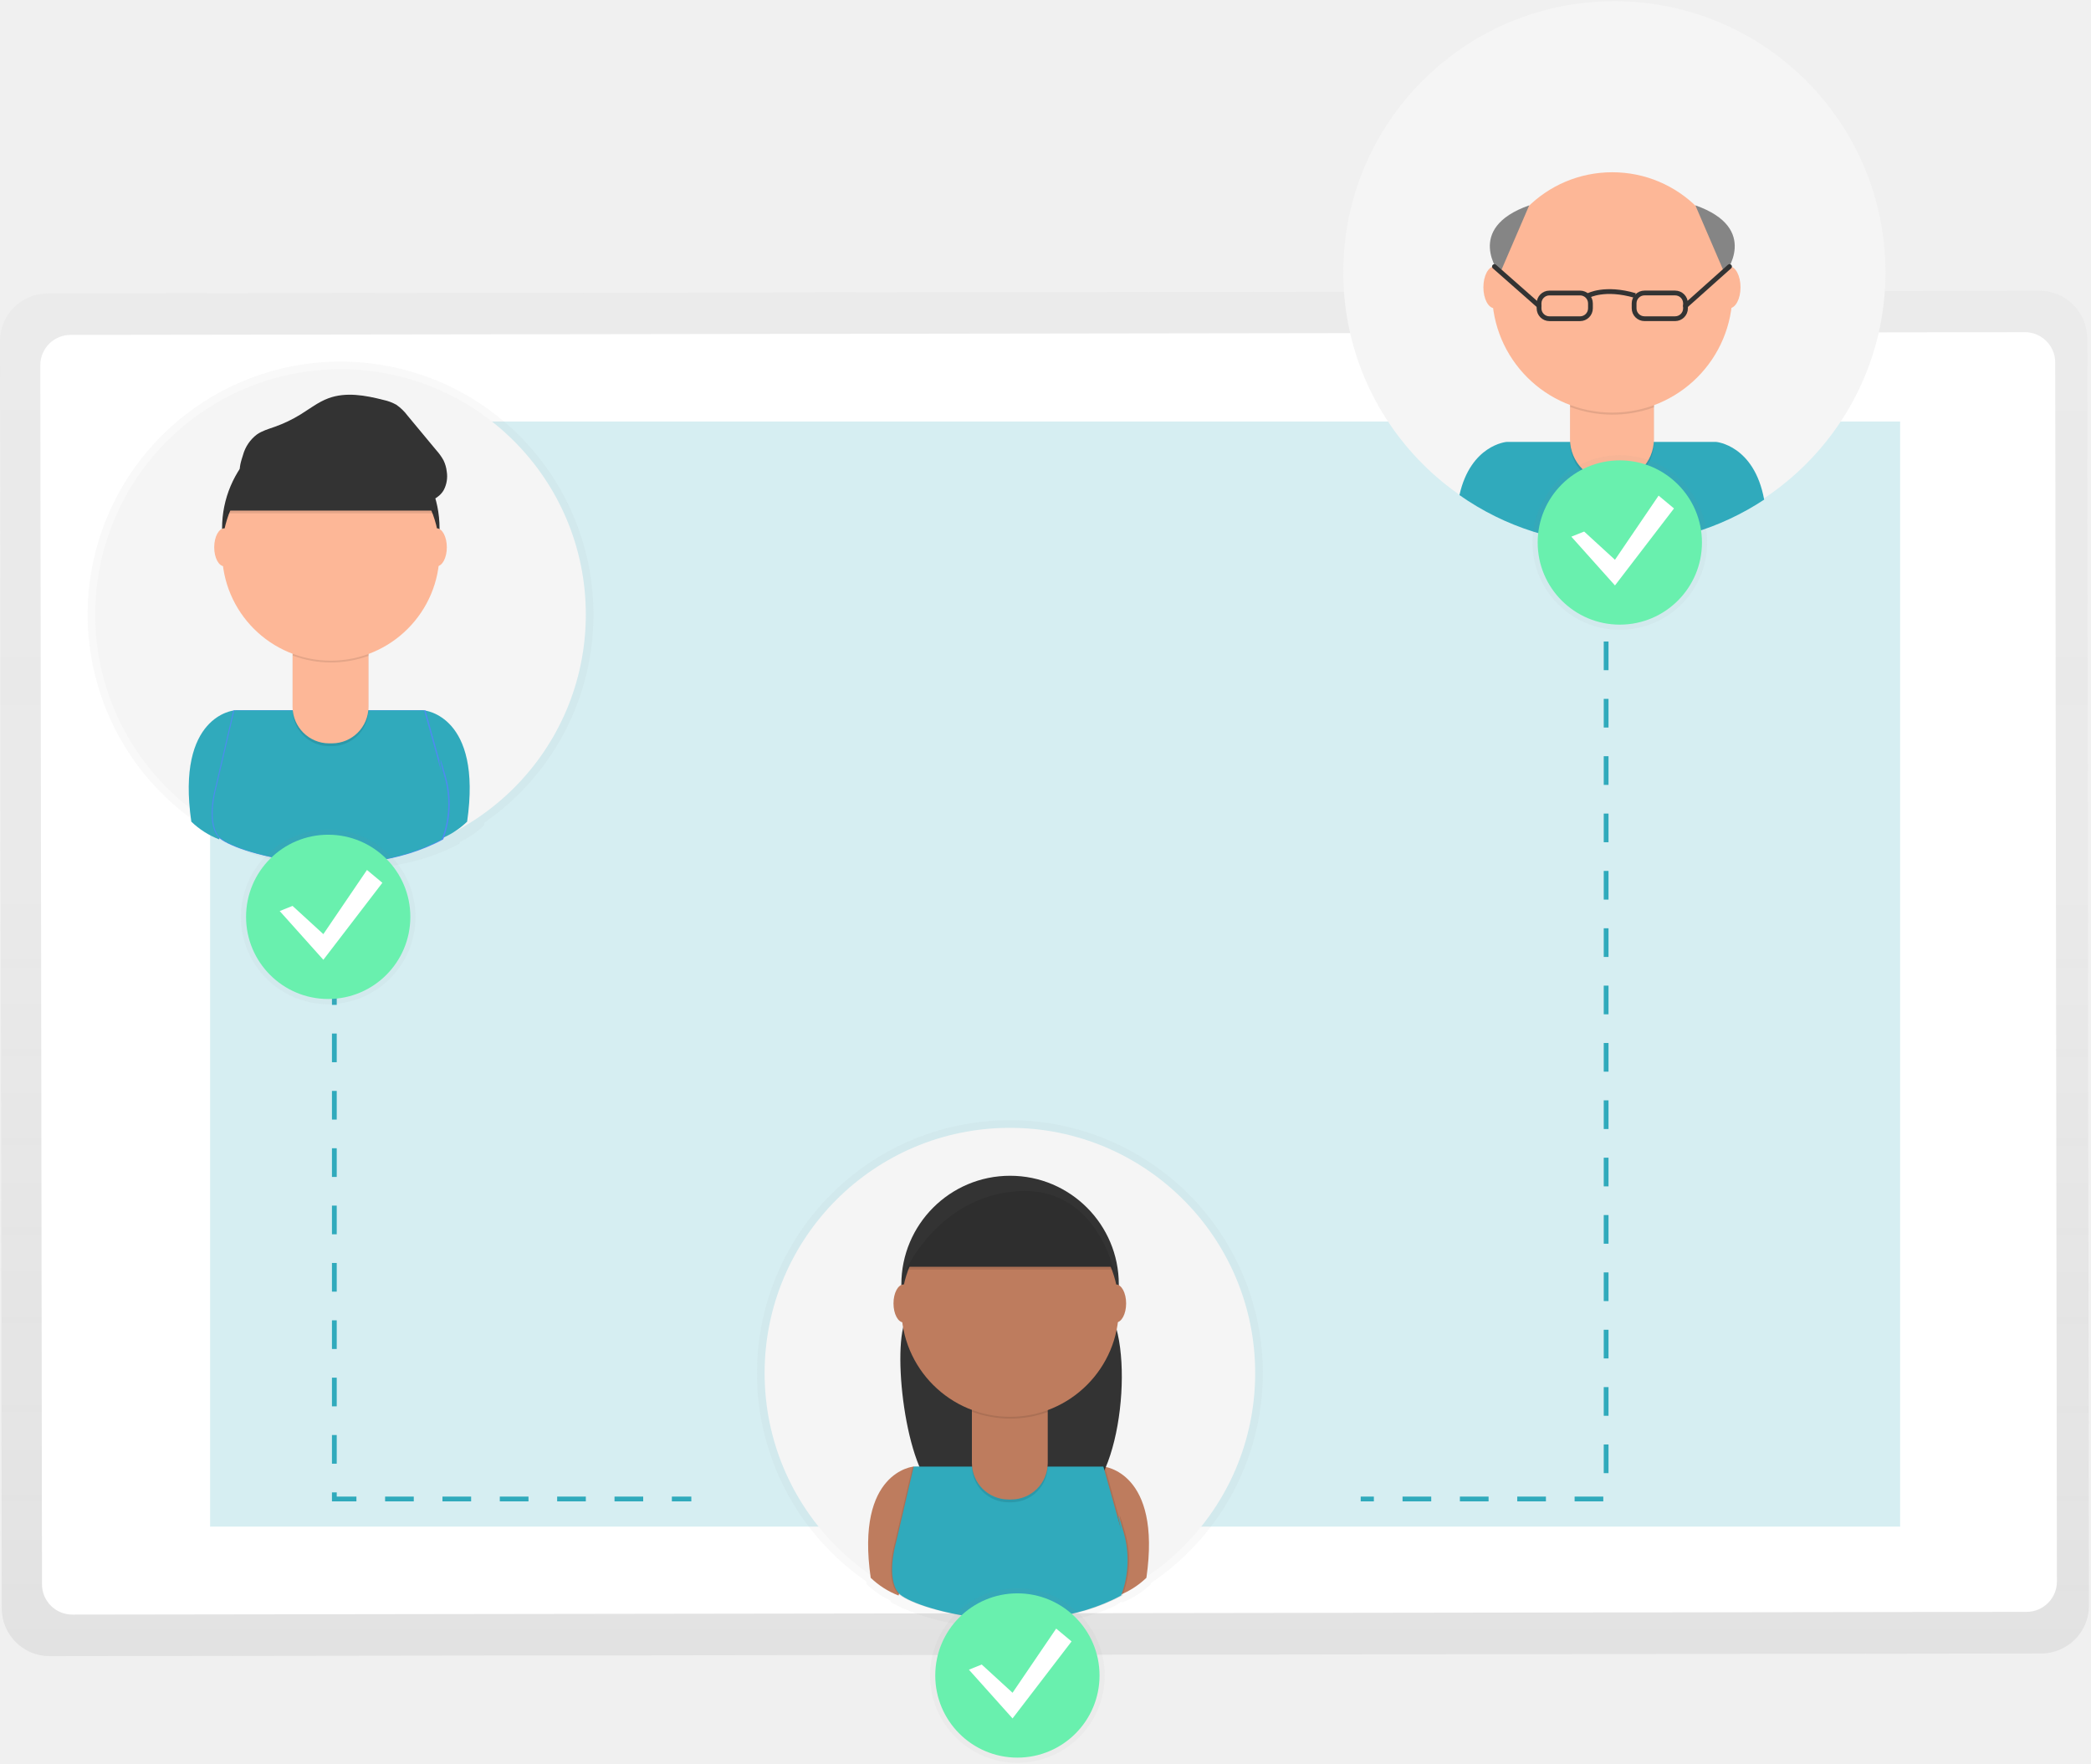
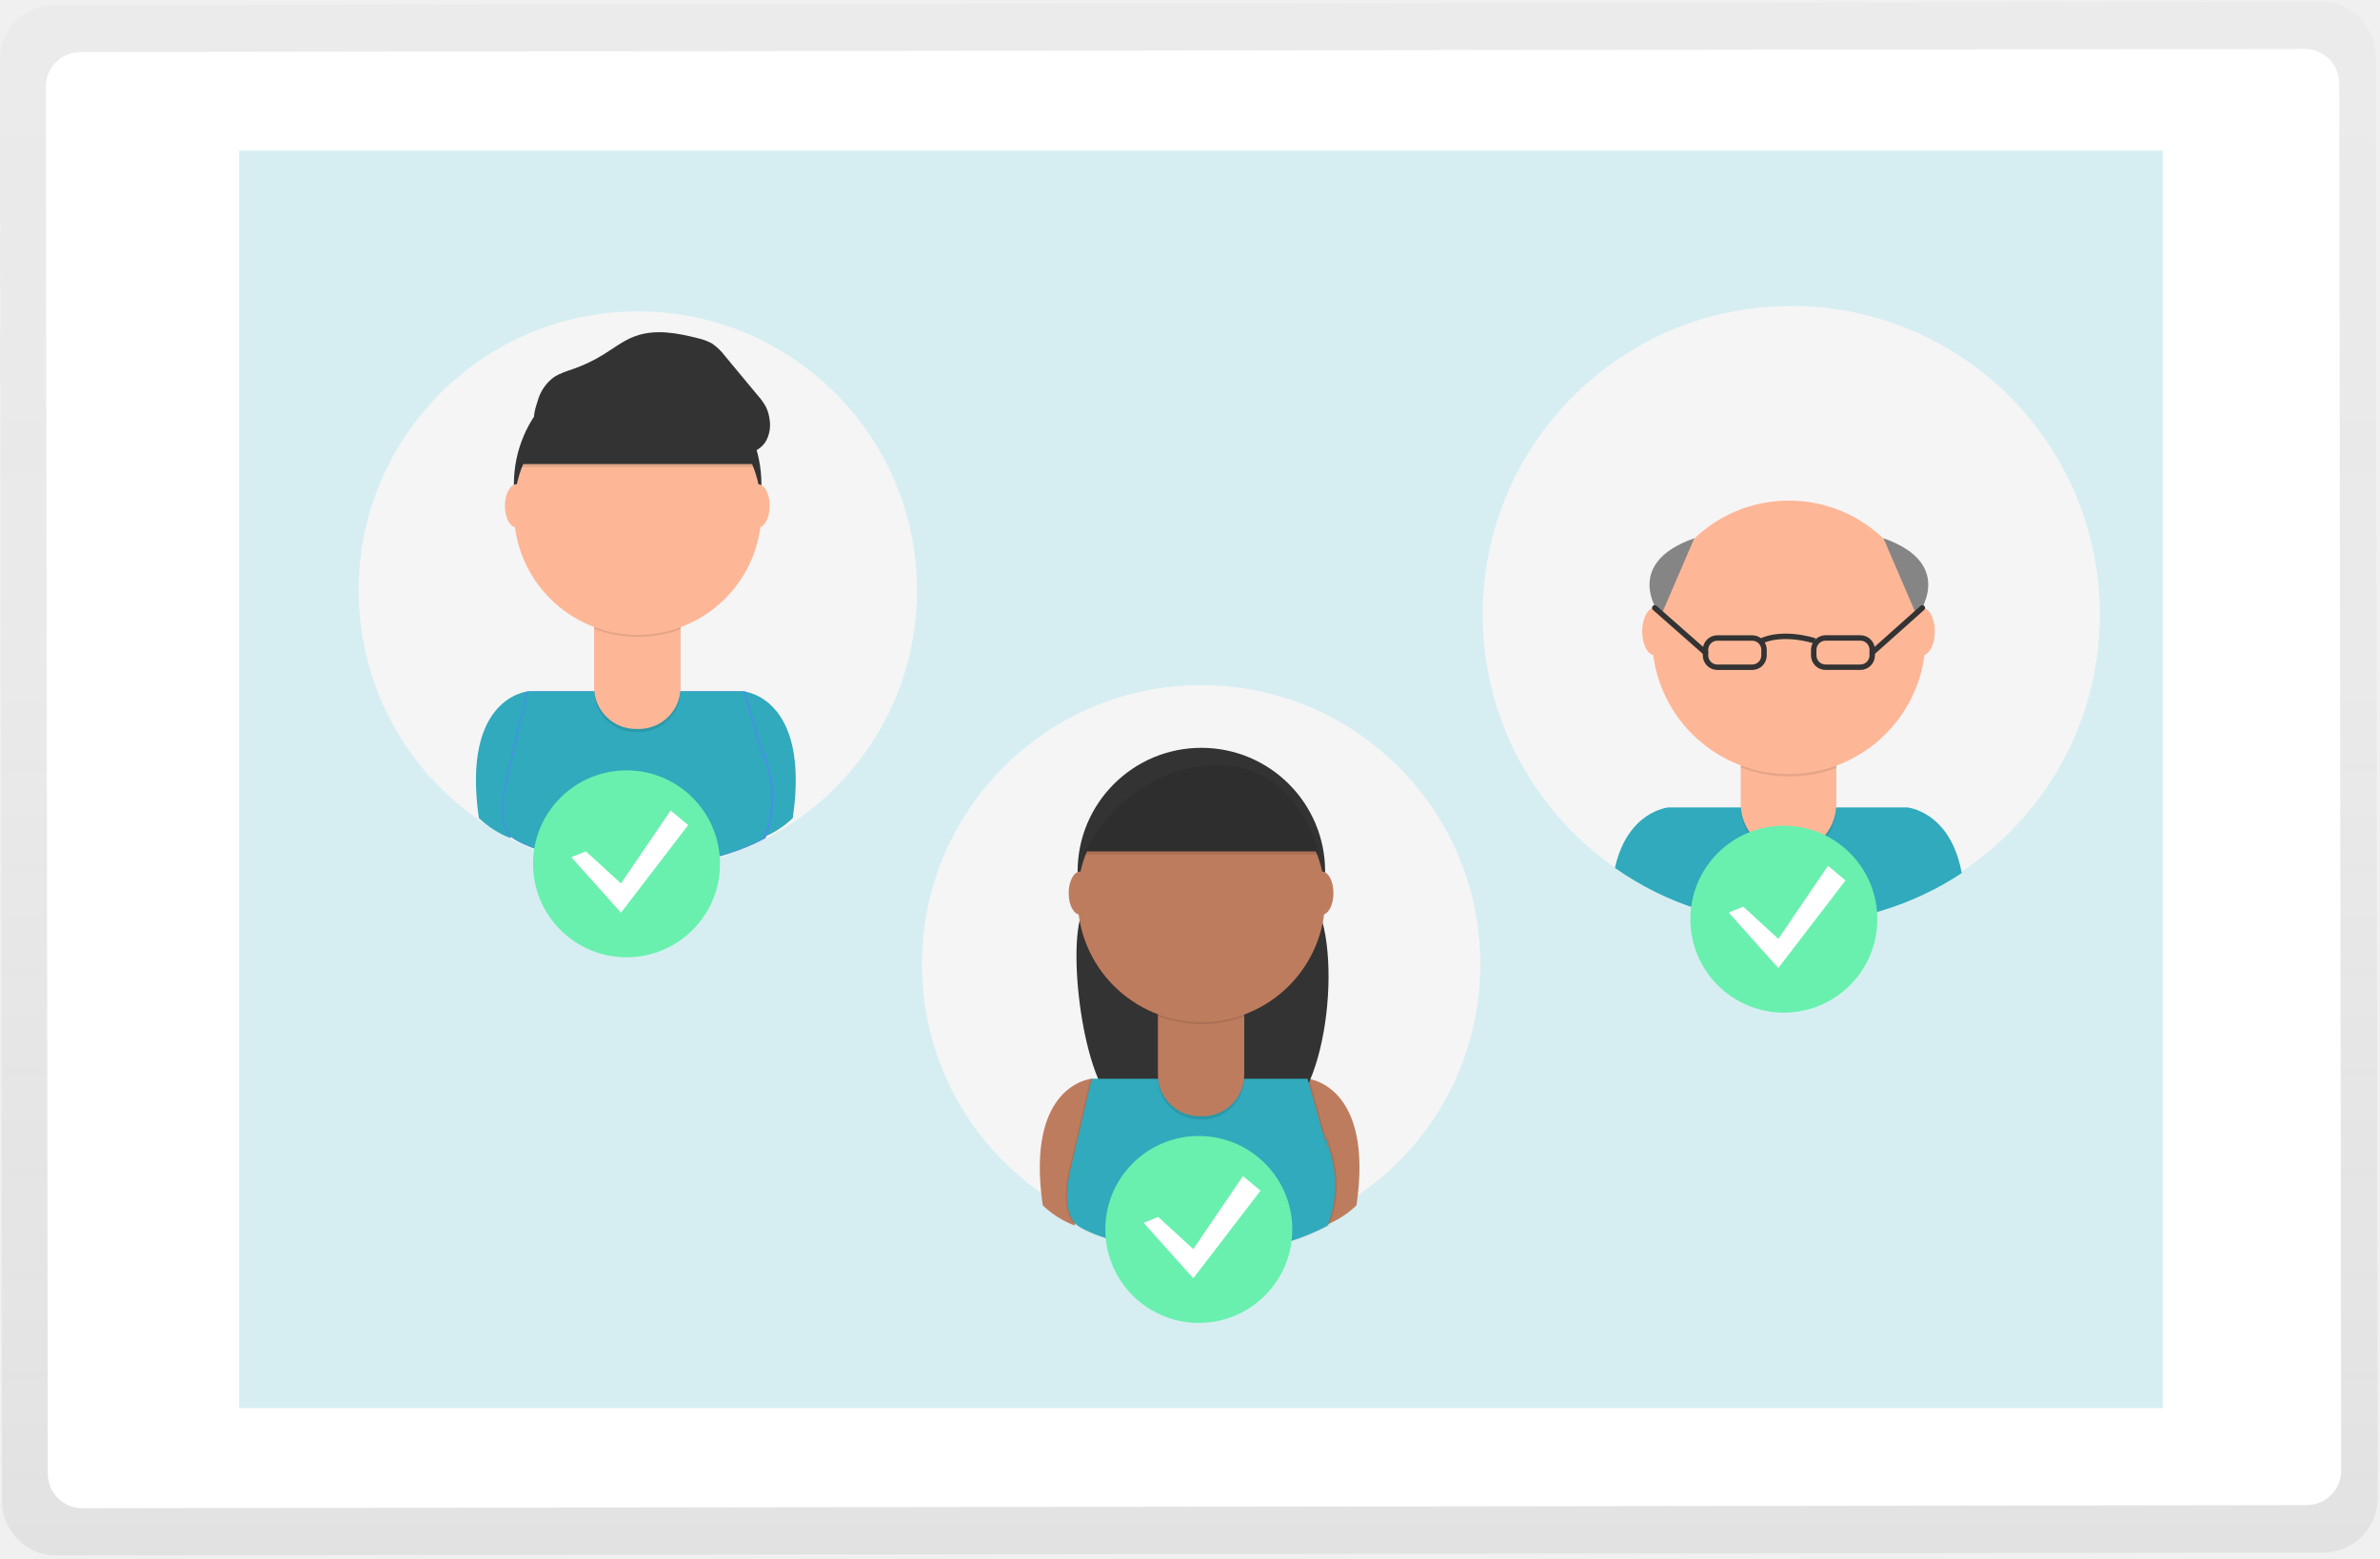
- <svg xmlns="http://www.w3.org/2000/svg" width="875px" height="738px" viewBox="0 0 875 738" version="1.1">
+ <svg xmlns="http://www.w3.org/2000/svg" width="875px" height="573px" viewBox="0 0 875 573" version="1.1">
  <defs>
-     <linearGradient x1="49.727%" y1="99.876%" x2="49.79%" y2="-0.116%" id="linearGradient-1">
+     <linearGradient x1="49.882%" y1="99.876%" x2="49.909%" y2="-0.116%" id="linearGradient-1">
      <stop stop-color="#808080" stop-opacity="0.25" offset="0%" />
      <stop stop-color="#808080" stop-opacity="0.12" offset="54%" />
      <stop stop-color="#808080" stop-opacity="0.1" offset="100%" />
    </linearGradient>
-     <linearGradient x1="49.834%" y1="99.876%" x2="49.872%" y2="-0.116%" id="linearGradient-2">
+     <linearGradient x1="49.929%" y1="99.876%" x2="49.945%" y2="-0.116%" id="linearGradient-2">
      <stop stop-color="#808080" stop-opacity="0.25" offset="0%" />
      <stop stop-color="#808080" stop-opacity="0.12" offset="54%" />
      <stop stop-color="#808080" stop-opacity="0.1" offset="100%" />
    </linearGradient>
    <linearGradient x1="-0.524%" y1="50.002%" x2="99.934%" y2="50.002%" id="linearGradient-3">
      <stop stop-color="#FFFFFF" stop-opacity="0.09" offset="0%" />
      <stop stop-color="#FFFFFF" stop-opacity="0.07" offset="55%" />
      <stop stop-color="#FFFFFF" stop-opacity="0.02" offset="100%" />
    </linearGradient>
-     <linearGradient x1="83764%" y1="29546%" x2="83764%" y2="8319%" id="linearGradient-4">
-       <stop stop-color="#808080" stop-opacity="0.25" offset="0%" />
-       <stop stop-color="#808080" stop-opacity="0.12" offset="54%" />
-       <stop stop-color="#808080" stop-opacity="0.1" offset="100%" />
-     </linearGradient>
-     <linearGradient x1="30544%" y1="44278%" x2="30544%" y2="23050%" id="linearGradient-5">
-       <stop stop-color="#808080" stop-opacity="0.25" offset="0%" />
-       <stop stop-color="#808080" stop-opacity="0.12" offset="54%" />
-       <stop stop-color="#808080" stop-opacity="0.1" offset="100%" />
-     </linearGradient>
-     <linearGradient x1="-53755%" y1="76023%" x2="-53755%" y2="54795%" id="linearGradient-6">
-       <stop stop-color="#808080" stop-opacity="0.25" offset="0%" />
-       <stop stop-color="#808080" stop-opacity="0.12" offset="54%" />
-       <stop stop-color="#808080" stop-opacity="0.1" offset="100%" />
-     </linearGradient>
-     <linearGradient x1="13734%" y1="41618%" x2="13734%" y2="34315%" id="linearGradient-7">
-       <stop stop-color="#808080" stop-opacity="0.25" offset="0%" />
-       <stop stop-color="#808080" stop-opacity="0.12" offset="54%" />
-       <stop stop-color="#808080" stop-opacity="0.1" offset="100%" />
-     </linearGradient>
-     <linearGradient x1="67783%" y1="25953%" x2="67783%" y2="18650%" id="linearGradient-8">
-       <stop stop-color="#808080" stop-opacity="0.25" offset="0%" />
-       <stop stop-color="#808080" stop-opacity="0.12" offset="54%" />
-       <stop stop-color="#808080" stop-opacity="0.1" offset="100%" />
-     </linearGradient>
-     <linearGradient x1="42574%" y1="73363%" x2="42574%" y2="66060%" id="linearGradient-9">
-       <stop stop-color="#808080" stop-opacity="0.25" offset="0%" />
-       <stop stop-color="#808080" stop-opacity="0.12" offset="54%" />
-       <stop stop-color="#808080" stop-opacity="0.1" offset="100%" />
-     </linearGradient>
  </defs>
  <g id="Page-1" stroke="none" stroke-width="1" fill="none" fill-rule="evenodd">
-     <g id="order">
-       <g id="Group" opacity="0.5" transform="translate(0, 121)" fill="url(#linearGradient-2)" fill-rule="nonzero">
+     <g id="select">
+       <g id="Group" opacity="0.5" fill="url(#linearGradient-2)" fill-rule="nonzero">
        <path d="M0.74,552.02 L0,21.81 C0,10.764 8.954,1.81 20,1.81 L853.41,0.7 C864.456,0.7 873.41,9.654 873.41,20.7 L874.14,550.91 C874.14,556.214 872.033,561.301 868.282,565.052 C864.531,568.803 859.444,570.91 854.14,570.91 L20.73,572.02 C9.688,572.014 0.74,563.062 0.74,552.02 Z" id="Shape" />
      </g>
-       <rect id="Rectangle-path" fill="url(#linearGradient-3)" fill-rule="nonzero" transform="translate(435.5701, 408.3338) rotate(-0.08) translate(-435.5701, -408.3338) " x="64.91" y="162.134" width="741.32" height="492.4" />
-       <rect id="Rectangle-path" fill="#FFFFFF" fill-rule="nonzero" transform="translate(438.7987, 407.3144) rotate(-0.08) translate(-438.7987, -407.3144) " x="17.219" y="139.569" width="843.16" height="535.49" rx="12.68" />
-       <rect id="Rectangle-path" fill="#30AABC" fill-rule="nonzero" opacity="0.2" transform="translate(441.525, 407.6) rotate(90) translate(-441.525, -407.6) " x="210.305" y="54.005" width="462.44" height="707.19" />
-       <g id="Group" opacity="0.5" transform="translate(568, 3)" fill="url(#linearGradient-4)" fill-rule="nonzero">
-         <path d="M212.52,106.81 C212.515,56.365 176.902,12.937 127.435,3.053 C77.968,-6.832 28.401,19.575 9.01,66.144 C-10.381,112.713 5.796,166.495 47.66,194.64 L47.73,195.11 C51.186,198.425 55.264,201.022 59.73,202.75 L59.87,202.28 C64.87,206.53 85.68,213.33 109.66,213.28 L110.18,213.28 C125.36,213.28 141.84,210.6 156.34,202.76 C156.34,202.76 156.47,202.48 156.67,201.96 C160.35,200.237 163.726,197.931 166.67,195.13 C166.73,194.723 166.787,194.323 166.84,193.93 C195.475,174.176 212.557,141.598 212.52,106.81 Z" id="Shape" />
+       <rect id="Rectangle-path" fill="url(#linearGradient-3)" fill-rule="nonzero" transform="translate(435.5701, 287.3338) rotate(-0.08) translate(-435.5701, -287.3338) " x="64.91" y="41.134" width="741.32" height="492.4" />
+       <rect id="Rectangle-path" fill="#FFFFFF" fill-rule="nonzero" transform="translate(438.7987, 286.3144) rotate(-0.08) translate(-438.7987, -286.3144) " x="17.219" y="18.569" width="843.16" height="535.49" rx="12.68" />
+       <rect id="Rectangle-path" fill="#30AABC" fill-rule="nonzero" opacity="0.2" transform="translate(441.525, 286.6) rotate(90) translate(-441.525, -286.6) " x="210.305" y="-66.995" width="462.44" height="707.19" />
+       <g id="Group-6" transform="translate(131, 114)" fill-rule="nonzero">
+         <g id="Group-5">
+           <circle id="Oval" fill="#F5F5F5" cx="103.5" cy="103.14" r="102.64" />
+           <g id="Group-4" transform="translate(43, 8)">
+             <path d="M20.06,132.27 C20.06,132.27 -4.4,134.27 2.06,178.83 C5.412,182.045 9.368,184.564 13.7,186.24 L27.46,139.68 L20.06,132.27 Z" id="Shape" fill="#30AABC" />
+             <path d="M99.47,132.27 C99.47,132.27 123.93,134.27 117.47,178.83 C114.118,182.045 110.162,184.564 105.83,186.24 L92.06,139.67 L99.47,132.27 Z" id="Shape" fill="#30AABC" />
+             <circle id="Oval" fill="#333333" cx="60.43" cy="56.08" r="45.5" />
+             <path d="M99,132.27 L19.63,132.27 L12.22,164.02 C12.22,164.02 7.87,178.72 13.28,185.18 C18.69,191.64 69.28,206.34 106.4,186.24 C109.634,177.783 110.006,168.499 107.46,159.81 C103.23,145 106.4,158.75 106.4,158.75 L99,132.27 Z" id="Shape" fill="#4D8AF0" />
+             <path d="M100.06,132.27 L20.69,132.27 L13.28,164.02 C13.28,164.02 8.93,178.72 14.34,185.18 C19.75,191.64 70.34,206.34 107.46,186.24 C110.694,177.783 111.066,168.499 108.52,159.81 C104.29,145 107.46,158.75 107.46,158.75 L100.06,132.27 Z" id="Shape" fill="#4D8AF0" />
+             <path d="M99.47,132.27 L20.06,132.27 L12.65,164.02 C12.65,164.02 8.3,178.72 13.71,185.18 C19.12,191.64 69.71,206.34 106.83,186.24 C110.077,177.787 110.464,168.503 107.93,159.81 C103.7,145 106.87,158.75 106.87,158.75 L99.47,132.27 Z" id="Shape" fill="#30AABC" />
+             <path d="M44.44,105.93 L76.19,105.93 L76.19,131.93 C76.19,140.38 69.34,147.23 60.89,147.23 L59.74,147.23 C51.29,147.23 44.44,140.38 44.44,131.93 L44.44,105.93 Z" id="Shape" fill="#000000" opacity="0.1" />
+             <path d="M44.44,104.76 L76.19,104.76 L76.19,130.76 C76.19,139.21 69.34,146.06 60.89,146.06 L59.74,146.06 C51.29,146.06 44.44,139.21 44.44,130.76 L44.44,104.76 Z" id="Shape" fill="#FDB797" />
+             <path d="M44.5,109.33 C54.732,113.154 65.996,113.186 76.25,109.42 L76.25,105.52 L44.5,105.52 L44.5,109.33 Z" id="Shape" fill="#000000" opacity="0.1" />
+             <circle id="Oval" fill="#FDB797" cx="60.43" cy="65.96" r="45.5" />
+             <path d="M16.93,49.81 L103.7,49.81 C103.7,49.81 96.29,14.81 63.49,17.01 C30.69,19.21 16.93,49.81 16.93,49.81 Z" id="Shape" fill="#000000" opacity="0.1" />
+             <path d="M16.93,48.67 L103.7,48.67 C103.7,48.67 96.29,13.67 63.49,15.87 C30.69,18.07 16.93,48.67 16.93,48.67 Z" id="Shape" fill="#333333" />
+             <ellipse id="Oval" fill="#FDB797" cx="15.87" cy="64.02" rx="4.23" ry="7.94" />
+             <ellipse id="Oval" fill="#FDB797" cx="104.75" cy="64.02" rx="4.23" ry="7.94" />
+             <path d="M23.67,25.46 C24.603,22 26.661,18.95 29.52,16.79 C31.74,15.25 34.39,14.51 36.93,13.61 C40.695,12.278 44.308,10.552 47.71,8.46 C51.57,6.08 55.19,3.22 59.44,1.65 C66.75,-1.05 74.89,0.41 82.44,2.35 C84.323,2.746 86.136,3.42 87.82,4.35 C89.652,5.619 91.264,7.179 92.59,8.97 L104.59,23.42 C105.744,24.7 106.75,26.105 107.59,27.61 C108.311,29.097 108.771,30.697 108.95,32.34 C109.378,34.997 108.929,37.721 107.67,40.1 C105.67,43.56 101.47,45.3 97.47,45.46 C93.47,45.62 89.54,44.46 85.69,43.33 C73.29,39.7 60.69,36.33 47.87,34.81 C41.488,34.024 35.049,33.816 28.63,34.19 C26.63,34.32 23.95,35.25 22.73,33.19 C21.62,31.4 23.12,27.24 23.67,25.46 Z" id="Shape" fill="#333333" />
+           </g>
+         </g>
+         <g id="Group-2" transform="translate(64, 169)">
+           <circle id="Oval" fill="#69F0AE" cx="35.34" cy="34.66" r="34.37" />
+           <polygon id="Shape" fill="#FFFFFF" points="20.42 30.08 33.31 41.89 51.56 15.04 58.01 20.41 33.31 52.63 15.05 32.23" />
+         </g>
      </g>
-       <g id="Group" opacity="0.5" transform="translate(36, 151)" fill="url(#linearGradient-5)" fill-rule="nonzero">
-         <path d="M212.32,106.13 C212.318,55.683 176.705,12.251 127.236,2.366 C77.767,-7.519 28.198,18.89 8.808,65.463 C-10.581,112.035 5.601,165.819 47.47,193.96 L47.54,194.43 C50.996,197.745 55.074,200.342 59.54,202.07 L59.68,201.6 C64.68,205.85 85.49,212.65 109.47,212.6 L109.99,212.6 C125.17,212.6 141.65,209.92 156.15,202.08 C156.15,202.08 156.28,201.8 156.48,201.28 C160.16,199.557 163.536,197.251 166.48,194.45 C166.54,194.043 166.597,193.643 166.65,193.25 C195.281,173.494 212.36,140.916 212.32,106.13 Z" id="Shape" />
+       <g id="Group-10" transform="translate(545, 112)">
+         <g id="Group-2">
+           <circle id="Oval" fill="#F5F5F5" fill-rule="nonzero" cx="113.55" cy="113.95" r="113.44" />
+           <path d="M113.87,227.73 C136.038,227.766 157.726,221.277 176.23,209.07 C172.05,186.23 156.14,184.92 156.14,184.92 L68.42,184.92 C68.42,184.92 53.42,186.15 48.72,207.17 C67.793,220.586 90.551,227.768 113.87,227.73 Z" id="Shape" fill="#30AABC" fill-rule="nonzero" />
+           <path d="M95,157.06 L130.09,157.06 L130.09,185.13 C130.09,194.817 122.237,202.67 112.55,202.67 C107.896,202.673 103.432,200.826 100.141,197.536 C96.849,194.247 95,189.784 95,185.13 L95,157.06 Z" id="Shape" fill="#000000" fill-rule="nonzero" opacity="0.1" />
+           <path d="M98.35,155.76 L126.74,155.76 C128.59,155.76 130.09,157.26 130.09,159.11 L130.09,183.83 C130.09,193.517 122.237,201.37 112.55,201.37 C107.896,201.373 103.432,199.526 100.141,196.236 C96.849,192.947 95,188.484 95,183.83 L95,159.11 C95,157.26 96.5,155.76 98.35,155.76 Z" id="Shape" fill="#FDB797" fill-rule="nonzero" />
+           <path d="M95.07,170.31 C106.379,174.537 118.827,174.572 130.16,170.41 L130.16,166.1 L95.07,166.1 L95.07,170.31 Z" id="Shape" fill="#000000" fill-rule="nonzero" opacity="0.1" />
+           <circle id="Oval" fill="#FDB797" fill-rule="nonzero" cx="112.67" cy="122.37" r="50.29" />
+           <ellipse id="Oval" fill="#FDB797" fill-rule="nonzero" cx="63.42" cy="120.22" rx="4.68" ry="8.77" />
+           <ellipse id="Oval" fill="#FDB797" fill-rule="nonzero" cx="161.66" cy="120.22" rx="4.68" ry="8.77" />
+           <rect id="Rectangle-path" stroke="#333333" stroke-width="2" x="82.03" y="122.61" width="21.51" height="10.76" rx="4.35" />
+           <rect id="Rectangle-path" stroke="#333333" stroke-width="2" transform="translate(132.565, 127.98) rotate(180) translate(-132.565, -127.98) " x="121.81" y="122.6" width="21.51" height="10.76" rx="4.35" />
+           <path d="M102.72,123.65 C102.72,123.65 109.54,119.95 122.22,123.65" id="Shape" stroke="#333333" stroke-width="2" />
+           <path d="M147.44,85.92 L159.78,114.59 C159.78,114.59 174.87,95.57 147.44,85.92 Z" id="Shape" fill="#858585" fill-rule="nonzero" />
+           <path d="M143.32,127.99 L161.74,111.54" id="Shape" stroke="#333333" stroke-width="2" stroke-linecap="round" stroke-linejoin="round" />
+           <path d="M77.92,85.92 L65.58,114.59 C65.58,114.59 50.49,95.57 77.92,85.92 Z" id="Shape" fill="#858585" fill-rule="nonzero" />
+           <path d="M82.03,127.99 L63.36,111.54" id="Shape" stroke="#333333" stroke-width="2" stroke-linecap="round" stroke-linejoin="round" />
+         </g>
+         <g id="Group-3" transform="translate(76, 191)" fill-rule="nonzero">
+           <circle id="Oval" fill="#69F0AE" cx="34.83" cy="35.01" r="34.37" />
+           <polygon id="Shape" fill="#FFFFFF" points="19.91 30.43 32.8 42.24 51.06 15.39 57.5 20.76 32.8 52.98 14.54 32.57" />
+         </g>
      </g>
-       <circle id="Oval" fill="#F5F5F5" fill-rule="nonzero" cx="142.5" cy="257.14" r="102.64" />
-       <path d="M98.06,297.27 C98.06,297.27 73.6,299.27 80.06,343.83 C83.412,347.045 87.368,349.564 91.7,351.24 L105.46,304.68 L98.06,297.27 Z" id="Shape" fill="#30AABC" fill-rule="nonzero" />
-       <path d="M177.47,297.27 C177.47,297.27 201.93,299.27 195.47,343.83 C192.118,347.045 188.162,349.564 183.83,351.24 L170.06,304.67 L177.47,297.27 Z" id="Shape" fill="#30AABC" fill-rule="nonzero" />
-       <circle id="Oval" fill="#333333" fill-rule="nonzero" cx="138.43" cy="221.08" r="45.5" />
-       <path d="M177,297.27 L97.63,297.27 L90.22,329.02 C90.22,329.02 85.87,343.72 91.28,350.18 C96.69,356.64 147.28,371.34 184.4,351.24 C187.634,342.783 188.006,333.499 185.46,324.81 C181.23,310 184.4,323.75 184.4,323.75 L177,297.27 Z" id="Shape" fill="#4D8AF0" fill-rule="nonzero" />
-       <path d="M178.06,297.27 L98.69,297.27 L91.28,329.02 C91.28,329.02 86.93,343.72 92.34,350.18 C97.75,356.64 148.34,371.34 185.46,351.24 C188.694,342.783 189.066,333.499 186.52,324.81 C182.29,310 185.46,323.75 185.46,323.75 L178.06,297.27 Z" id="Shape" fill="#4D8AF0" fill-rule="nonzero" />
-       <path d="M177.47,297.27 L98.06,297.27 L90.65,329.02 C90.65,329.02 86.3,343.72 91.71,350.18 C97.12,356.64 147.71,371.34 184.83,351.24 C188.077,342.787 188.464,333.503 185.93,324.81 C181.7,310 184.87,323.75 184.87,323.75 L177.47,297.27 Z" id="Shape" fill="#30AABC" fill-rule="nonzero" />
-       <path d="M122.44,270.93 L154.19,270.93 L154.19,296.93 C154.19,305.38 147.34,312.23 138.89,312.23 L137.74,312.23 C129.29,312.23 122.44,305.38 122.44,296.93 L122.44,270.93 Z" id="Shape" fill="#000000" fill-rule="nonzero" opacity="0.1" />
-       <path d="M122.44,269.76 L154.19,269.76 L154.19,295.76 C154.19,304.21 147.34,311.06 138.89,311.06 L137.74,311.06 C129.29,311.06 122.44,304.21 122.44,295.76 L122.44,269.76 Z" id="Shape" fill="#FDB797" fill-rule="nonzero" />
-       <path d="M122.5,274.33 C132.732,278.154 143.996,278.186 154.25,274.42 L154.25,270.52 L122.5,270.52 L122.5,274.33 Z" id="Shape" fill="#000000" fill-rule="nonzero" opacity="0.1" />
-       <circle id="Oval" fill="#FDB797" fill-rule="nonzero" cx="138.43" cy="230.96" r="45.5" />
-       <path d="M94.93,214.81 L181.7,214.81 C181.7,214.81 174.29,179.81 141.49,182.01 C108.69,184.21 94.93,214.81 94.93,214.81 Z" id="Shape" fill="#000000" fill-rule="nonzero" opacity="0.1" />
-       <path d="M94.93,213.67 L181.7,213.67 C181.7,213.67 174.29,178.67 141.49,180.87 C108.69,183.07 94.93,213.67 94.93,213.67 Z" id="Shape" fill="#333333" fill-rule="nonzero" />
-       <ellipse id="Oval" fill="#FDB797" fill-rule="nonzero" cx="93.87" cy="229.02" rx="4.23" ry="7.94" />
-       <ellipse id="Oval" fill="#FDB797" fill-rule="nonzero" cx="182.75" cy="229.02" rx="4.23" ry="7.94" />
-       <path d="M101.67,190.46 C102.603,187 104.661,183.95 107.52,181.79 C109.74,180.25 112.39,179.51 114.93,178.61 C118.695,177.278 122.308,175.552 125.71,173.46 C129.57,171.08 133.19,168.22 137.44,166.65 C144.75,163.95 152.89,165.41 160.44,167.35 C162.323,167.746 164.136,168.42 165.82,169.35 C167.652,170.619 169.264,172.179 170.59,173.97 L182.59,188.42 C183.744,189.7 184.75,191.105 185.59,192.61 C186.311,194.097 186.771,195.697 186.95,197.34 C187.378,199.997 186.929,202.721 185.67,205.1 C183.67,208.56 179.47,210.3 175.47,210.46 C171.47,210.62 167.54,209.46 163.69,208.33 C151.29,204.7 138.69,201.33 125.87,199.81 C119.488,199.024 113.049,198.816 106.63,199.19 C104.63,199.32 101.95,200.25 100.73,198.19 C99.62,196.4 101.12,192.24 101.67,190.46 Z" id="Shape" fill="#333333" fill-rule="nonzero" />
-       <g id="Group" opacity="0.5" transform="translate(316, 468)" fill="url(#linearGradient-6)" fill-rule="nonzero">
-         <path d="M0.79,106.58 C0.792,56.133 36.405,12.701 85.874,2.816 C135.343,-7.069 184.912,19.34 204.302,65.913 C223.691,112.485 207.509,166.269 165.64,194.41 L165.57,194.88 C162.114,198.195 158.036,200.792 153.57,202.52 L153.43,202.05 C148.43,206.3 127.62,213.1 103.64,213.05 L103.12,213.05 C87.94,213.05 71.46,210.37 56.96,202.53 C56.96,202.53 56.83,202.25 56.63,201.73 C52.95,200.007 49.574,197.701 46.63,194.9 C46.57,194.493 46.513,194.093 46.46,193.7 C17.829,173.944 0.75,141.366 0.79,106.58 Z" id="Shape" />
+       <g id="Group-9" transform="translate(338, 251)" fill-rule="nonzero">
+         <g id="Group-8">
+           <circle id="Oval" fill="#F5F5F5" cx="103.6" cy="103.59" r="102.64" />
+           <path d="M63.36,145.68 C63.36,145.68 38.9,147.68 45.36,192.24 C48.712,195.455 52.668,197.974 57,199.65 L70.76,153.09 L63.36,145.68 Z" id="Shape" fill="#BE7C5E" />
+           <path d="M142.72,145.68 C142.72,145.68 167.18,147.68 160.72,192.24 C157.362,195.457 153.399,197.976 149.06,199.65 L135.3,153.09 L142.72,145.68 Z" id="Shape" fill="#BE7C5E" />
+           <path d="M64.42,72.67 C64.42,72.67 62.54,78.15 59.87,84.49 C54.05,98.36 60.69,151.62 74.62,157.29 C90.25,163.66 110.8,167.74 132.15,159.95 C150.71,153.18 156.43,92.56 143.31,77.79 C141.77,76.06 140.16,74.34 138.48,72.66 L64.42,72.67 Z" id="Shape" fill="#333333" />
+           <circle id="Oval" fill="#333333" cx="103.68" cy="69.5" r="45.5" />
+           <path d="M142.25,145.68 L62.89,145.68 L55.48,177.43 C55.48,177.43 51.13,192.13 56.54,198.59 C61.95,205.05 112.54,219.75 149.66,199.65 C152.898,191.187 153.271,181.895 150.72,173.2 C146.49,158.39 149.66,172.14 149.66,172.14 L142.25,145.68 Z" id="Shape" fill="#000000" opacity="0.1" />
+           <path d="M143.31,145.68 L63.95,145.68 L56.54,177.43 C56.54,177.43 52.19,192.13 57.6,198.59 C63.01,205.05 113.6,219.75 150.72,199.65 C153.958,191.187 154.331,181.895 151.78,173.2 C147.55,158.39 150.72,172.14 150.72,172.14 L143.31,145.68 Z" id="Shape" fill="#000000" opacity="0.1" />
+           <path d="M142.72,145.68 L63.36,145.68 L55.95,177.43 C55.95,177.43 51.6,192.13 57.01,198.59 C62.42,205.05 113.01,219.75 150.13,199.65 C153.368,191.187 153.741,181.895 151.19,173.2 C146.96,158.39 150.13,172.14 150.13,172.14 L142.72,145.68 Z" id="Shape" fill="#30AABC" />
+           <path d="M87.69,119.35 L119.44,119.35 L119.44,145.35 C119.44,153.8 112.59,160.65 104.14,160.65 L103,160.65 C94.55,160.65 87.7,153.8 87.7,145.35 L87.7,119.35 L87.69,119.35 Z" id="Shape" fill="#000000" opacity="0.1" />
+           <path d="M87.69,118.17 L119.44,118.17 L119.44,144.17 C119.44,152.62 112.59,159.47 104.14,159.47 L103,159.47 C94.55,159.47 87.7,152.62 87.7,144.17 L87.7,118.17 L87.69,118.17 Z" id="Shape" fill="#BE7C5E" />
+           <path d="M87.76,122.74 C97.992,126.564 109.256,126.596 119.51,122.83 L119.51,118.93 L87.76,118.93 L87.76,122.74 Z" id="Shape" fill="#000000" opacity="0.1" />
+           <circle id="Oval" fill="#BE7C5E" cx="103.68" cy="79.37" r="45.5" />
+           <path d="M60.18,62.09 L146.95,62.09 C146.95,62.09 139.54,27.09 106.74,29.29 C73.94,31.49 60.18,62.09 60.18,62.09 Z" id="Shape" fill="#333333" />
+           <ellipse id="Oval" fill="#BE7C5E" cx="59.12" cy="77.43" rx="4.23" ry="7.94" />
+           <ellipse id="Oval" fill="#BE7C5E" cx="148.01" cy="77.43" rx="4.23" ry="7.94" />
+           <path d="M60.18,63.26 L146.95,63.26 C146.95,63.26 139.54,28.26 106.74,30.46 C73.94,32.66 60.18,63.26 60.18,63.26 Z" id="Shape" fill="#000000" opacity="0.1" />
+         </g>
+         <g id="Group-7" transform="translate(68, 166)">
+           <circle id="Oval" fill="#69F0AE" cx="34.74" cy="35.11" r="34.37" />
+           <polygon id="Shape" fill="#FFFFFF" points="19.82 30.53 32.71 42.34 50.97 15.49 57.41 20.86 32.71 53.08 14.45 32.68" />
+         </g>
      </g>
-       <circle id="Oval" fill="#F5F5F5" fill-rule="nonzero" cx="422.6" cy="574.59" r="102.64" />
-       <path d="M382.36,613.68 C382.36,613.68 357.9,615.68 364.36,660.24 C367.712,663.455 371.668,665.974 376,667.65 L389.76,621.09 L382.36,613.68 Z" id="Shape" fill="#BE7C5E" fill-rule="nonzero" />
-       <path d="M461.72,613.68 C461.72,613.68 486.18,615.68 479.72,660.24 C476.362,663.457 472.399,665.976 468.06,667.65 L454.3,621.09 L461.72,613.68 Z" id="Shape" fill="#BE7C5E" fill-rule="nonzero" />
-       <path d="M383.42,540.67 C383.42,540.67 381.54,546.15 378.87,552.49 C373.05,566.36 379.69,619.62 393.62,625.29 C409.25,631.66 429.8,635.74 451.15,627.95 C469.71,621.18 475.43,560.56 462.31,545.79 C460.77,544.06 459.16,542.34 457.48,540.66 L383.42,540.67 Z" id="Shape" fill="#333333" fill-rule="nonzero" />
-       <circle id="Oval" fill="#333333" fill-rule="nonzero" cx="422.68" cy="537.5" r="45.5" />
-       <path d="M461.25,613.68 L381.89,613.68 L374.48,645.43 C374.48,645.43 370.13,660.13 375.54,666.59 C380.95,673.05 431.54,687.75 468.66,667.65 C471.898,659.187 472.271,649.895 469.72,641.2 C465.49,626.39 468.66,640.14 468.66,640.14 L461.25,613.68 Z" id="Shape" fill="#000000" fill-rule="nonzero" opacity="0.1" />
-       <path d="M462.31,613.68 L382.95,613.68 L375.54,645.43 C375.54,645.43 371.19,660.13 376.6,666.59 C382.01,673.05 432.6,687.75 469.72,667.65 C472.958,659.187 473.331,649.895 470.78,641.2 C466.55,626.39 469.72,640.14 469.72,640.14 L462.31,613.68 Z" id="Shape" fill="#000000" fill-rule="nonzero" opacity="0.1" />
-       <path d="M461.72,613.68 L382.36,613.68 L374.95,645.43 C374.95,645.43 370.6,660.13 376.01,666.59 C381.42,673.05 432.01,687.75 469.13,667.65 C472.368,659.187 472.741,649.895 470.19,641.2 C465.96,626.39 469.13,640.14 469.13,640.14 L461.72,613.68 Z" id="Shape" fill="#30AABC" fill-rule="nonzero" />
-       <path d="M406.69,587.35 L438.44,587.35 L438.44,613.35 C438.44,621.8 431.59,628.65 423.14,628.65 L422,628.65 C413.55,628.65 406.7,621.8 406.7,613.35 L406.7,587.35 L406.69,587.35 Z" id="Shape" fill="#000000" fill-rule="nonzero" opacity="0.1" />
-       <path d="M406.69,586.17 L438.44,586.17 L438.44,612.17 C438.44,620.62 431.59,627.47 423.14,627.47 L422,627.47 C413.55,627.47 406.7,620.62 406.7,612.17 L406.7,586.17 L406.69,586.17 Z" id="Shape" fill="#BE7C5E" fill-rule="nonzero" />
-       <path d="M406.76,590.74 C416.992,594.564 428.256,594.596 438.51,590.83 L438.51,586.93 L406.76,586.93 L406.76,590.74 Z" id="Shape" fill="#000000" fill-rule="nonzero" opacity="0.1" />
-       <circle id="Oval" fill="#BE7C5E" fill-rule="nonzero" cx="422.68" cy="547.37" r="45.5" />
-       <path d="M379.18,530.09 L465.95,530.09 C465.95,530.09 458.54,495.09 425.74,497.29 C392.94,499.49 379.18,530.09 379.18,530.09 Z" id="Shape" fill="#333333" fill-rule="nonzero" />
-       <ellipse id="Oval" fill="#BE7C5E" fill-rule="nonzero" cx="378.12" cy="545.43" rx="4.23" ry="7.94" />
-       <ellipse id="Oval" fill="#BE7C5E" fill-rule="nonzero" cx="467.01" cy="545.43" rx="4.23" ry="7.94" />
-       <path d="M379.18,531.26 L465.95,531.26 C465.95,531.26 458.54,496.26 425.74,498.46 C392.94,500.66 379.18,531.26 379.18,531.26 Z" id="Shape" fill="#000000" fill-rule="nonzero" opacity="0.1" />
-       <polyline id="Shape" stroke="#30AABC" stroke-width="2" stroke-dasharray="12" points="672.1 244.44 672.1 627.25 569.4 627.25" />
-       <polyline id="Shape" stroke="#30AABC" stroke-width="2" stroke-dasharray="12" points="139.91 384.49 139.91 627.25 289.29 627.25" />
-       <g id="Group" opacity="0.5" transform="translate(100, 347)" fill="url(#linearGradient-7)" fill-rule="nonzero">
-         <circle id="Oval" cx="37.34" cy="36.66" r="36.52" />
-       </g>
-       <g id="Group-2" transform="translate(562, 0)">
-         <circle id="Oval" fill="#F5F5F5" fill-rule="nonzero" cx="113.55" cy="113.95" r="113.44" />
-         <path d="M113.87,227.73 C136.038,227.766 157.726,221.277 176.23,209.07 C172.05,186.23 156.14,184.92 156.14,184.92 L68.42,184.92 C68.42,184.92 53.42,186.15 48.72,207.17 C67.793,220.586 90.551,227.768 113.87,227.73 Z" id="Shape" fill="#30AABC" fill-rule="nonzero" />
-         <path d="M95,157.06 L130.09,157.06 L130.09,185.13 C130.09,194.817 122.237,202.67 112.55,202.67 C107.896,202.673 103.432,200.826 100.141,197.536 C96.849,194.247 95,189.784 95,185.13 L95,157.06 Z" id="Shape" fill="#000000" fill-rule="nonzero" opacity="0.1" />
-         <path d="M98.35,155.76 L126.74,155.76 C128.59,155.76 130.09,157.26 130.09,159.11 L130.09,183.83 C130.09,193.517 122.237,201.37 112.55,201.37 C107.896,201.373 103.432,199.526 100.141,196.236 C96.849,192.947 95,188.484 95,183.83 L95,159.11 C95,157.26 96.5,155.76 98.35,155.76 Z" id="Shape" fill="#FDB797" fill-rule="nonzero" />
-         <path d="M95.07,170.31 C106.379,174.537 118.827,174.572 130.16,170.41 L130.16,166.1 L95.07,166.1 L95.07,170.31 Z" id="Shape" fill="#000000" fill-rule="nonzero" opacity="0.1" />
-         <circle id="Oval" fill="#FDB797" fill-rule="nonzero" cx="112.67" cy="122.37" r="50.29" />
-         <ellipse id="Oval" fill="#FDB797" fill-rule="nonzero" cx="63.42" cy="120.22" rx="4.68" ry="8.77" />
-         <ellipse id="Oval" fill="#FDB797" fill-rule="nonzero" cx="161.66" cy="120.22" rx="4.68" ry="8.77" />
-         <rect id="Rectangle-path" stroke="#333333" stroke-width="2" x="82.03" y="122.61" width="21.51" height="10.76" rx="4.35" />
-         <rect id="Rectangle-path" stroke="#333333" stroke-width="2" transform="translate(132.565, 127.98) rotate(180) translate(-132.565, -127.98) " x="121.81" y="122.6" width="21.51" height="10.76" rx="4.35" />
-         <path d="M102.72,123.65 C102.72,123.65 109.54,119.95 122.22,123.65" id="Shape" stroke="#333333" stroke-width="2" />
-         <path d="M147.44,85.92 L159.78,114.59 C159.78,114.59 174.87,95.57 147.44,85.92 Z" id="Shape" fill="#858585" fill-rule="nonzero" />
-         <path d="M143.32,127.99 L161.74,111.54" id="Shape" stroke="#333333" stroke-width="2" stroke-linecap="round" stroke-linejoin="round" />
-         <path d="M77.92,85.92 L65.58,114.59 C65.58,114.59 50.49,95.57 77.92,85.92 Z" id="Shape" fill="#858585" fill-rule="nonzero" />
-         <path d="M82.03,127.99 L63.36,111.54" id="Shape" stroke="#333333" stroke-width="2" stroke-linecap="round" stroke-linejoin="round" />
-       </g>
-       <circle id="Oval" fill="#69F0AE" fill-rule="nonzero" cx="137.34" cy="383.66" r="34.37" />
-       <polygon id="Shape" fill="#FFFFFF" fill-rule="nonzero" points="122.42 379.08 135.31 390.89 153.56 364.04 160.01 369.41 135.31 401.63 117.05 381.23" />
-       <g id="Group" opacity="0.5" transform="translate(641, 190)" fill="url(#linearGradient-8)" fill-rule="nonzero">
-         <circle id="Oval" cx="36.83" cy="37.01" r="36.52" />
-       </g>
-       <circle id="Oval" fill="#69F0AE" fill-rule="nonzero" cx="677.83" cy="227.01" r="34.37" />
-       <polygon id="Shape" fill="#FFFFFF" fill-rule="nonzero" points="662.91 222.43 675.8 234.24 694.06 207.39 700.5 212.76 675.8 244.98 657.54 224.57" />
-       <g id="Group" opacity="0.5" transform="translate(389, 664)" fill="url(#linearGradient-9)" fill-rule="nonzero">
-         <circle id="Oval" cx="36.74" cy="37.11" r="36.52" />
-       </g>
-       <circle id="Oval" fill="#69F0AE" fill-rule="nonzero" cx="425.74" cy="701.11" r="34.37" />
-       <polygon id="Shape" fill="#FFFFFF" fill-rule="nonzero" points="410.82 696.53 423.71 708.34 441.97 681.49 448.41 686.86 423.71 719.08 405.45 698.68" />
    </g>
  </g>
</svg>
